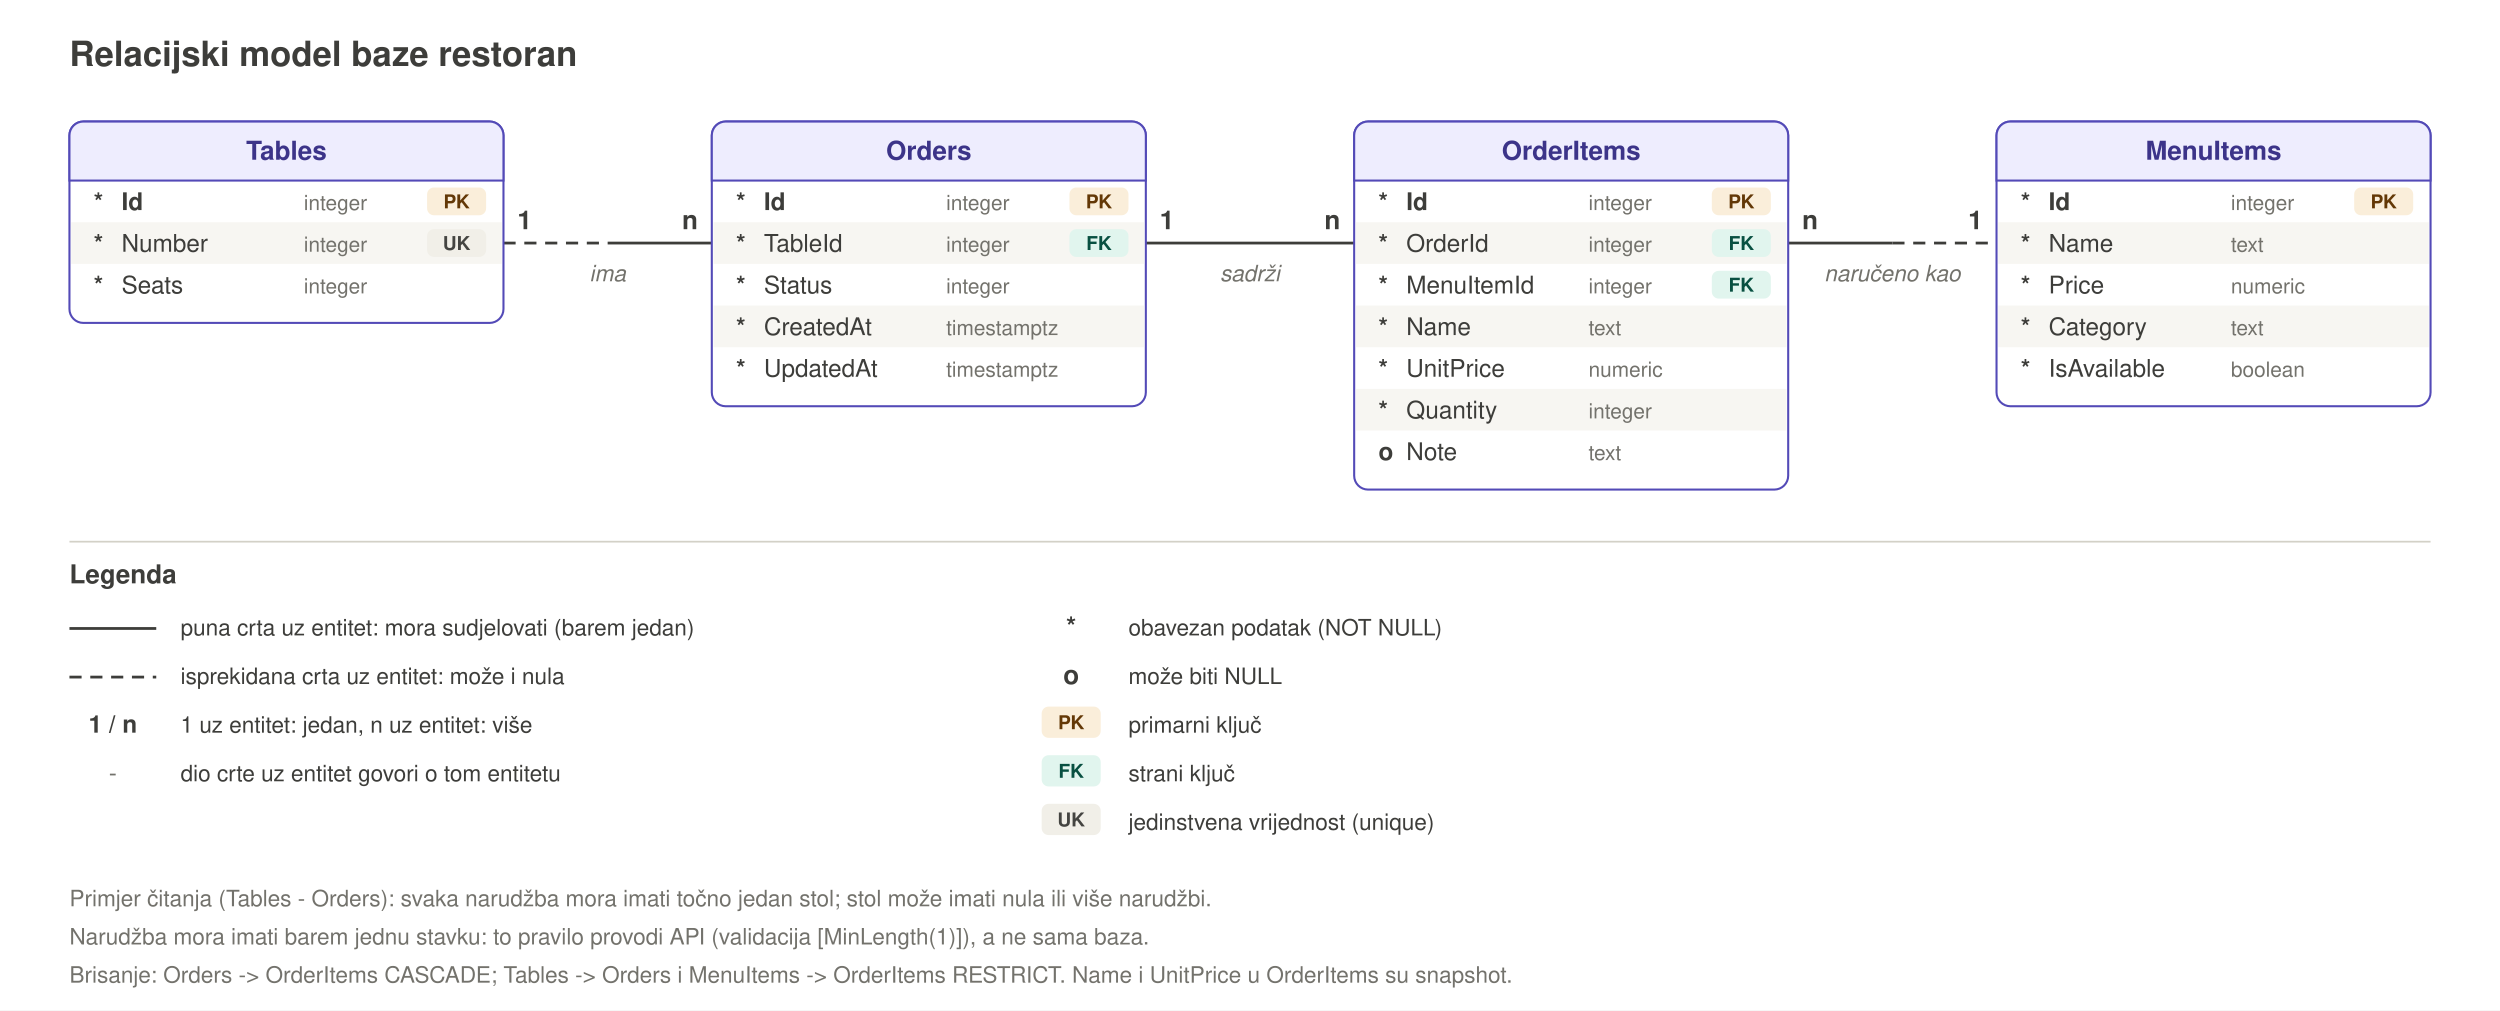
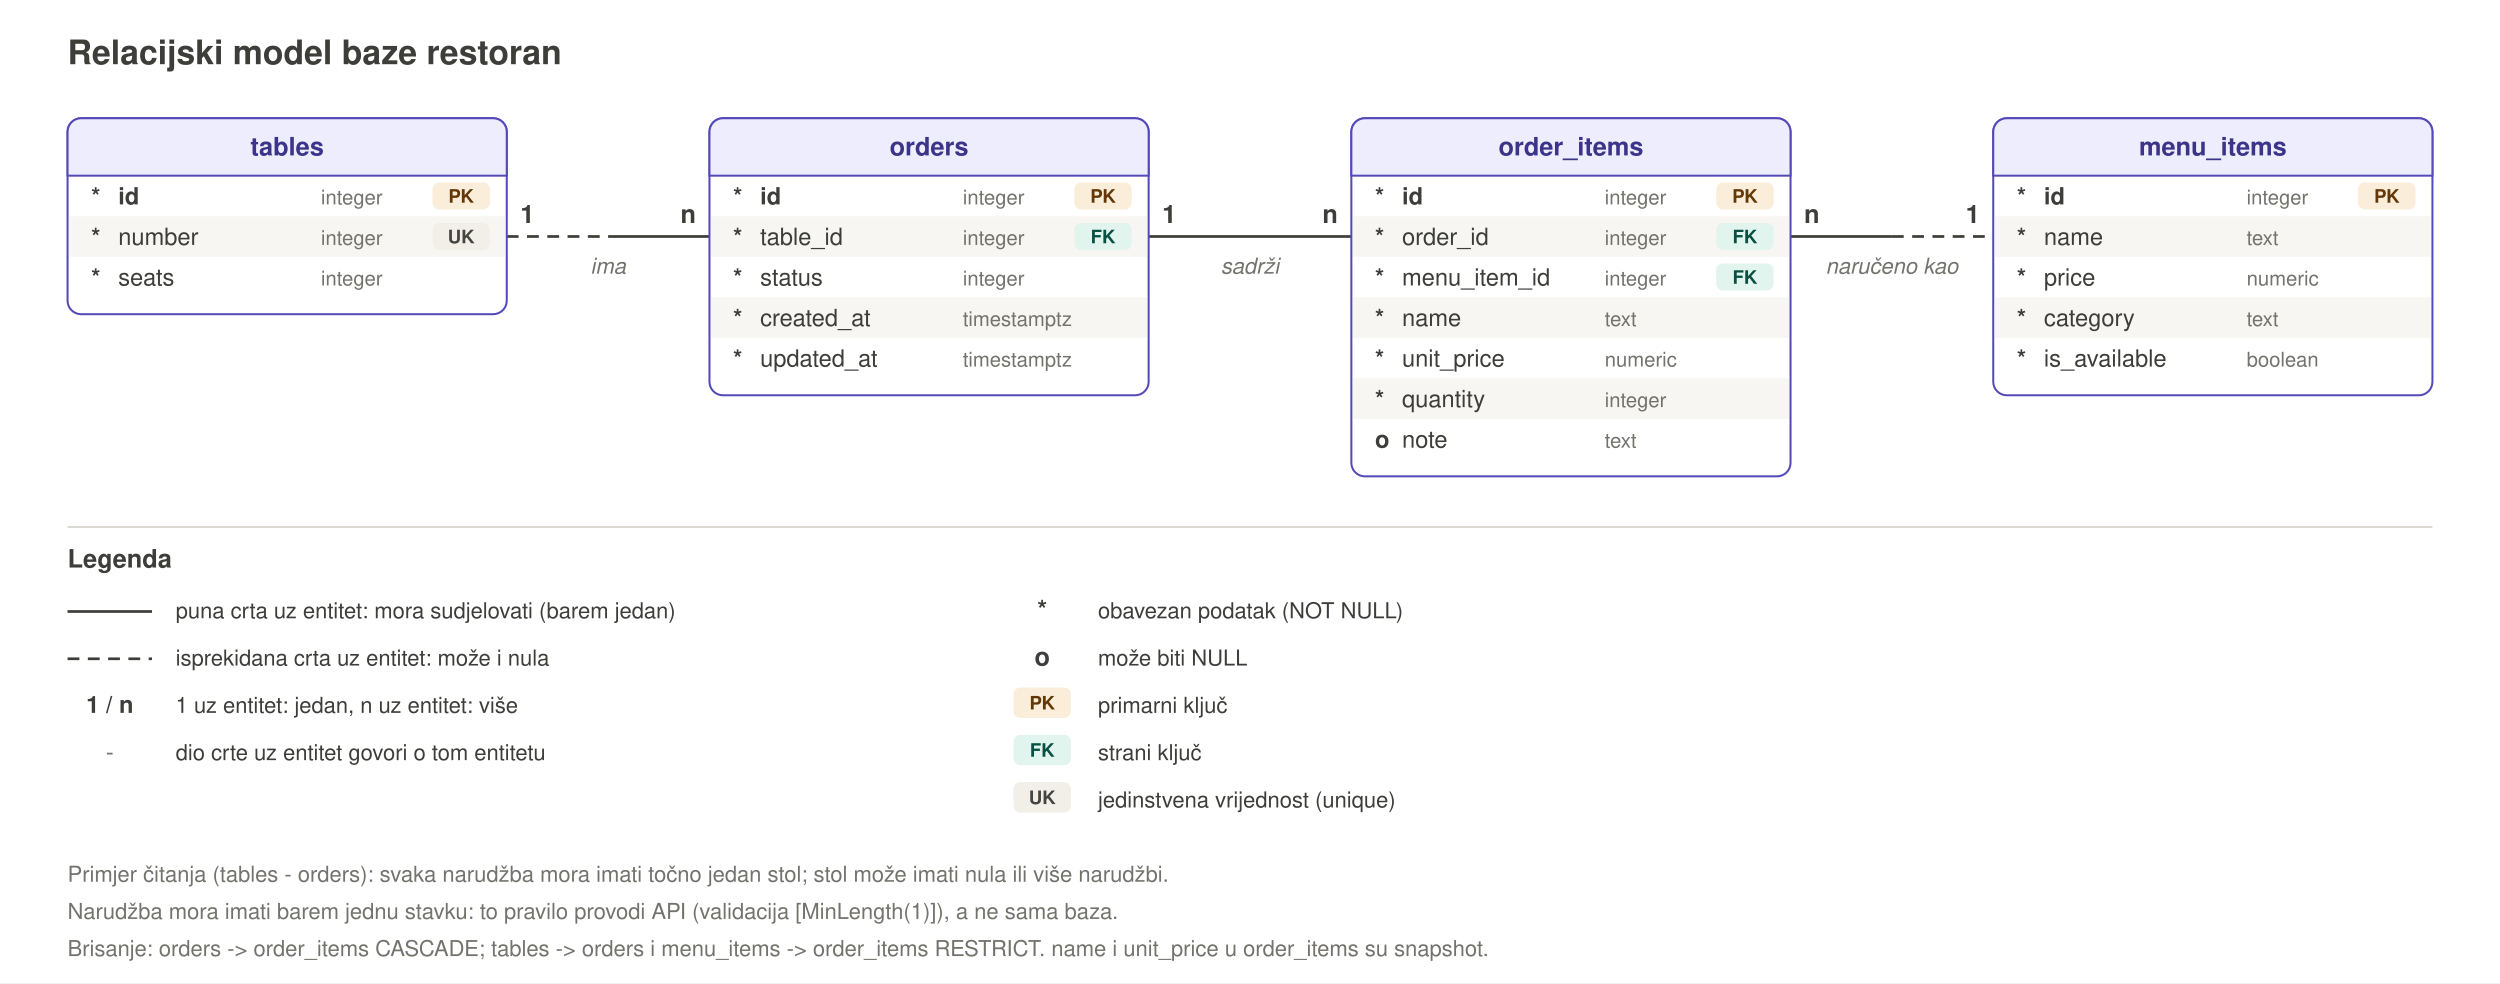
- <svg xmlns="http://www.w3.org/2000/svg" width="1440" height="582" viewBox="0 0 1440 582" font-family="Segoe UI, Helvetica, Arial, sans-serif">
-   <rect width="1440" height="582" fill="#ffffff" />
+ <svg xmlns="http://www.w3.org/2000/svg" width="1480" height="582" viewBox="0 0 1480 582" font-family="Segoe UI, Helvetica, Arial, sans-serif">
+   <rect width="1480" height="582" fill="#ffffff" />
  <text x="40" y="38" font-size="20" font-weight="600" fill="#3d3d3a">Relacijski model baze restoran</text>
-   <line x1="290" y1="140.0" x2="350.0" y2="140.0" stroke="#3d3d3a" stroke-width="1.6" stroke-dasharray="7 5" />
-   <line x1="350.0" y1="140.0" x2="410" y2="140.0" stroke="#3d3d3a" stroke-width="1.6" />
-   <text x="298" y="132.0" font-size="15" font-weight="600" fill="#3d3d3a">1</text>
-   <text x="402" y="132.0" font-size="15" font-weight="600" fill="#3d3d3a" text-anchor="end">n</text>
-   <text x="350.0" y="162.0" font-size="13" fill="#73726c" text-anchor="middle" font-style="italic">ima</text>
-   <line x1="660" y1="140.0" x2="720.0" y2="140.0" stroke="#3d3d3a" stroke-width="1.6" />
-   <line x1="720.0" y1="140.0" x2="780" y2="140.0" stroke="#3d3d3a" stroke-width="1.6" />
-   <text x="668" y="132.0" font-size="15" font-weight="600" fill="#3d3d3a">1</text>
-   <text x="772" y="132.0" font-size="15" font-weight="600" fill="#3d3d3a" text-anchor="end">n</text>
-   <text x="720.0" y="162.0" font-size="13" fill="#73726c" text-anchor="middle" font-style="italic">sadrži</text>
-   <line x1="1030" y1="140.0" x2="1090.0" y2="140.0" stroke="#3d3d3a" stroke-width="1.6" />
-   <line x1="1090.0" y1="140.0" x2="1150" y2="140.0" stroke="#3d3d3a" stroke-width="1.6" stroke-dasharray="7 5" />
-   <text x="1038" y="132.0" font-size="15" font-weight="600" fill="#3d3d3a">n</text>
-   <text x="1142" y="132.0" font-size="15" font-weight="600" fill="#3d3d3a" text-anchor="end">1</text>
-   <text x="1090.0" y="162.0" font-size="13" fill="#73726c" text-anchor="middle" font-style="italic">naručeno kao</text>
-   <rect x="40" y="70" width="250" height="116" rx="8" fill="#ffffff" stroke="#534AB7" stroke-width="1.2" />
-   <path d="M40 78 a8 8 0 0 1 8 -8 h234 a8 8 0 0 1 8 8 v26 h-250 z" fill="#EEEDFE" stroke="#534AB7" stroke-width="1.2" />
-   <text x="165.0" y="92.0" font-size="15" font-weight="600" fill="#3C3489" text-anchor="middle">Tables</text>
+   <line x1="300" y1="140.0" x2="360.0" y2="140.0" stroke="#3d3d3a" stroke-width="1.6" stroke-dasharray="7 5" />
+   <line x1="360.0" y1="140.0" x2="420" y2="140.0" stroke="#3d3d3a" stroke-width="1.6" />
+   <text x="308" y="132.0" font-size="15" font-weight="600" fill="#3d3d3a">1</text>
+   <text x="412" y="132.0" font-size="15" font-weight="600" fill="#3d3d3a" text-anchor="end">n</text>
+   <text x="360.0" y="162.0" font-size="13" fill="#73726c" text-anchor="middle" font-style="italic">ima</text>
+   <line x1="680" y1="140.0" x2="740.0" y2="140.0" stroke="#3d3d3a" stroke-width="1.6" />
+   <line x1="740.0" y1="140.0" x2="800" y2="140.0" stroke="#3d3d3a" stroke-width="1.6" />
+   <text x="688" y="132.0" font-size="15" font-weight="600" fill="#3d3d3a">1</text>
+   <text x="792" y="132.0" font-size="15" font-weight="600" fill="#3d3d3a" text-anchor="end">n</text>
+   <text x="740.0" y="162.0" font-size="13" fill="#73726c" text-anchor="middle" font-style="italic">sadrži</text>
+   <line x1="1060" y1="140.0" x2="1120.0" y2="140.0" stroke="#3d3d3a" stroke-width="1.6" />
+   <line x1="1120.0" y1="140.0" x2="1180" y2="140.0" stroke="#3d3d3a" stroke-width="1.6" stroke-dasharray="7 5" />
+   <text x="1068" y="132.0" font-size="15" font-weight="600" fill="#3d3d3a">n</text>
+   <text x="1172" y="132.0" font-size="15" font-weight="600" fill="#3d3d3a" text-anchor="end">1</text>
+   <text x="1120.0" y="162.0" font-size="13" fill="#73726c" text-anchor="middle" font-style="italic">naručeno kao</text>
+   <rect x="40" y="70" width="260" height="116" rx="8" fill="#ffffff" stroke="#534AB7" stroke-width="1.2" />
+   <path d="M40 78 a8 8 0 0 1 8 -8 h244 a8 8 0 0 1 8 8 v26 h-260 z" fill="#EEEDFE" stroke="#534AB7" stroke-width="1.2" />
+   <text x="170.0" y="92.0" font-size="15" font-weight="600" fill="#3C3489" text-anchor="middle">tables</text>
  <text x="54" y="121.0" font-size="14" font-weight="600" fill="#3d3d3a">*</text>
-   <text x="70" y="121.0" font-size="14" fill="#3d3d3a" font-weight="600">Id</text>
-   <text x="175" y="121.0" font-size="12" fill="#73726c">integer</text>
-   <rect x="246" y="108" width="34" height="16" rx="4" fill="#FAEEDA" />
-   <text x="263" y="120.0" font-size="11" font-weight="600" fill="#633806" text-anchor="middle">PK</text>
-   <rect x="41" y="128" width="248" height="24" fill="#F7F6F2" />
+   <text x="70" y="121.0" font-size="14" fill="#3d3d3a" font-weight="600">id</text>
+   <text x="190" y="121.0" font-size="12" fill="#73726c">integer</text>
+   <rect x="256" y="108" width="34" height="16" rx="4" fill="#FAEEDA" />
+   <text x="273" y="120.0" font-size="11" font-weight="600" fill="#633806" text-anchor="middle">PK</text>
+   <rect x="41" y="128" width="258" height="24" fill="#F7F6F2" />
  <text x="54" y="145.0" font-size="14" font-weight="600" fill="#3d3d3a">*</text>
-   <text x="70" y="145.0" font-size="14" fill="#3d3d3a">Number</text>
-   <text x="175" y="145.0" font-size="12" fill="#73726c">integer</text>
-   <rect x="246" y="132" width="34" height="16" rx="4" fill="#F1EFE8" />
-   <text x="263" y="144.0" font-size="11" font-weight="600" fill="#444441" text-anchor="middle">UK</text>
+   <text x="70" y="145.0" font-size="14" fill="#3d3d3a">number</text>
+   <text x="190" y="145.0" font-size="12" fill="#73726c">integer</text>
+   <rect x="256" y="132" width="34" height="16" rx="4" fill="#F1EFE8" />
+   <text x="273" y="144.0" font-size="11" font-weight="600" fill="#444441" text-anchor="middle">UK</text>
  <text x="54" y="169.0" font-size="14" font-weight="600" fill="#3d3d3a">*</text>
-   <text x="70" y="169.0" font-size="14" fill="#3d3d3a">Seats</text>
-   <text x="175" y="169.0" font-size="12" fill="#73726c">integer</text>
-   <rect x="410" y="70" width="250" height="164" rx="8" fill="#ffffff" stroke="#534AB7" stroke-width="1.2" />
-   <path d="M410 78 a8 8 0 0 1 8 -8 h234 a8 8 0 0 1 8 8 v26 h-250 z" fill="#EEEDFE" stroke="#534AB7" stroke-width="1.2" />
-   <text x="535.0" y="92.0" font-size="15" font-weight="600" fill="#3C3489" text-anchor="middle">Orders</text>
-   <text x="424" y="121.0" font-size="14" font-weight="600" fill="#3d3d3a">*</text>
-   <text x="440" y="121.0" font-size="14" fill="#3d3d3a" font-weight="600">Id</text>
-   <text x="545" y="121.0" font-size="12" fill="#73726c">integer</text>
-   <rect x="616" y="108" width="34" height="16" rx="4" fill="#FAEEDA" />
-   <text x="633" y="120.0" font-size="11" font-weight="600" fill="#633806" text-anchor="middle">PK</text>
-   <rect x="411" y="128" width="248" height="24" fill="#F7F6F2" />
-   <text x="424" y="145.0" font-size="14" font-weight="600" fill="#3d3d3a">*</text>
-   <text x="440" y="145.0" font-size="14" fill="#3d3d3a">TableId</text>
-   <text x="545" y="145.0" font-size="12" fill="#73726c">integer</text>
-   <rect x="616" y="132" width="34" height="16" rx="4" fill="#E1F5EE" />
-   <text x="633" y="144.0" font-size="11" font-weight="600" fill="#085041" text-anchor="middle">FK</text>
-   <text x="424" y="169.0" font-size="14" font-weight="600" fill="#3d3d3a">*</text>
-   <text x="440" y="169.0" font-size="14" fill="#3d3d3a">Status</text>
-   <text x="545" y="169.0" font-size="12" fill="#73726c">integer</text>
-   <rect x="411" y="176" width="248" height="24" fill="#F7F6F2" />
-   <text x="424" y="193.0" font-size="14" font-weight="600" fill="#3d3d3a">*</text>
-   <text x="440" y="193.0" font-size="14" fill="#3d3d3a">CreatedAt</text>
-   <text x="545" y="193.0" font-size="12" fill="#73726c">timestamptz</text>
-   <text x="424" y="217.0" font-size="14" font-weight="600" fill="#3d3d3a">*</text>
-   <text x="440" y="217.0" font-size="14" fill="#3d3d3a">UpdatedAt</text>
-   <text x="545" y="217.0" font-size="12" fill="#73726c">timestamptz</text>
-   <rect x="780" y="70" width="250" height="212" rx="8" fill="#ffffff" stroke="#534AB7" stroke-width="1.2" />
-   <path d="M780 78 a8 8 0 0 1 8 -8 h234 a8 8 0 0 1 8 8 v26 h-250 z" fill="#EEEDFE" stroke="#534AB7" stroke-width="1.2" />
-   <text x="905.0" y="92.0" font-size="15" font-weight="600" fill="#3C3489" text-anchor="middle">OrderItems</text>
-   <text x="794" y="121.0" font-size="14" font-weight="600" fill="#3d3d3a">*</text>
-   <text x="810" y="121.0" font-size="14" fill="#3d3d3a" font-weight="600">Id</text>
-   <text x="915" y="121.0" font-size="12" fill="#73726c">integer</text>
-   <rect x="986" y="108" width="34" height="16" rx="4" fill="#FAEEDA" />
-   <text x="1003" y="120.0" font-size="11" font-weight="600" fill="#633806" text-anchor="middle">PK</text>
-   <rect x="781" y="128" width="248" height="24" fill="#F7F6F2" />
-   <text x="794" y="145.0" font-size="14" font-weight="600" fill="#3d3d3a">*</text>
-   <text x="810" y="145.0" font-size="14" fill="#3d3d3a">OrderId</text>
-   <text x="915" y="145.0" font-size="12" fill="#73726c">integer</text>
-   <rect x="986" y="132" width="34" height="16" rx="4" fill="#E1F5EE" />
-   <text x="1003" y="144.0" font-size="11" font-weight="600" fill="#085041" text-anchor="middle">FK</text>
-   <text x="794" y="169.0" font-size="14" font-weight="600" fill="#3d3d3a">*</text>
-   <text x="810" y="169.0" font-size="14" fill="#3d3d3a">MenuItemId</text>
-   <text x="915" y="169.0" font-size="12" fill="#73726c">integer</text>
-   <rect x="986" y="156" width="34" height="16" rx="4" fill="#E1F5EE" />
-   <text x="1003" y="168.0" font-size="11" font-weight="600" fill="#085041" text-anchor="middle">FK</text>
-   <rect x="781" y="176" width="248" height="24" fill="#F7F6F2" />
-   <text x="794" y="193.0" font-size="14" font-weight="600" fill="#3d3d3a">*</text>
-   <text x="810" y="193.0" font-size="14" fill="#3d3d3a">Name</text>
-   <text x="915" y="193.0" font-size="12" fill="#73726c">text</text>
-   <text x="794" y="217.0" font-size="14" font-weight="600" fill="#3d3d3a">*</text>
-   <text x="810" y="217.0" font-size="14" fill="#3d3d3a">UnitPrice</text>
-   <text x="915" y="217.0" font-size="12" fill="#73726c">numeric</text>
-   <rect x="781" y="224" width="248" height="24" fill="#F7F6F2" />
-   <text x="794" y="241.0" font-size="14" font-weight="600" fill="#3d3d3a">*</text>
-   <text x="810" y="241.0" font-size="14" fill="#3d3d3a">Quantity</text>
-   <text x="915" y="241.0" font-size="12" fill="#73726c">integer</text>
-   <text x="794" y="265.0" font-size="14" font-weight="600" fill="#3d3d3a">o</text>
-   <text x="810" y="265.0" font-size="14" fill="#3d3d3a">Note</text>
-   <text x="915" y="265.0" font-size="12" fill="#73726c">text</text>
-   <rect x="1150" y="70" width="250" height="164" rx="8" fill="#ffffff" stroke="#534AB7" stroke-width="1.2" />
-   <path d="M1150 78 a8 8 0 0 1 8 -8 h234 a8 8 0 0 1 8 8 v26 h-250 z" fill="#EEEDFE" stroke="#534AB7" stroke-width="1.2" />
-   <text x="1275.0" y="92.0" font-size="15" font-weight="600" fill="#3C3489" text-anchor="middle">MenuItems</text>
-   <text x="1164" y="121.0" font-size="14" font-weight="600" fill="#3d3d3a">*</text>
-   <text x="1180" y="121.0" font-size="14" fill="#3d3d3a" font-weight="600">Id</text>
-   <text x="1285" y="121.0" font-size="12" fill="#73726c">integer</text>
-   <rect x="1356" y="108" width="34" height="16" rx="4" fill="#FAEEDA" />
-   <text x="1373" y="120.0" font-size="11" font-weight="600" fill="#633806" text-anchor="middle">PK</text>
-   <rect x="1151" y="128" width="248" height="24" fill="#F7F6F2" />
-   <text x="1164" y="145.0" font-size="14" font-weight="600" fill="#3d3d3a">*</text>
-   <text x="1180" y="145.0" font-size="14" fill="#3d3d3a">Name</text>
-   <text x="1285" y="145.0" font-size="12" fill="#73726c">text</text>
-   <text x="1164" y="169.0" font-size="14" font-weight="600" fill="#3d3d3a">*</text>
-   <text x="1180" y="169.0" font-size="14" fill="#3d3d3a">Price</text>
-   <text x="1285" y="169.0" font-size="12" fill="#73726c">numeric</text>
-   <rect x="1151" y="176" width="248" height="24" fill="#F7F6F2" />
-   <text x="1164" y="193.0" font-size="14" font-weight="600" fill="#3d3d3a">*</text>
-   <text x="1180" y="193.0" font-size="14" fill="#3d3d3a">Category</text>
-   <text x="1285" y="193.0" font-size="12" fill="#73726c">text</text>
-   <text x="1164" y="217.0" font-size="14" font-weight="600" fill="#3d3d3a">*</text>
-   <text x="1180" y="217.0" font-size="14" fill="#3d3d3a">IsAvailable</text>
-   <text x="1285" y="217.0" font-size="12" fill="#73726c">boolean</text>
-   <line x1="40" y1="312" x2="1400" y2="312" stroke="#D3D1C7" stroke-width="1" />
+   <text x="70" y="169.0" font-size="14" fill="#3d3d3a">seats</text>
+   <text x="190" y="169.0" font-size="12" fill="#73726c">integer</text>
+   <rect x="420" y="70" width="260" height="164" rx="8" fill="#ffffff" stroke="#534AB7" stroke-width="1.2" />
+   <path d="M420 78 a8 8 0 0 1 8 -8 h244 a8 8 0 0 1 8 8 v26 h-260 z" fill="#EEEDFE" stroke="#534AB7" stroke-width="1.2" />
+   <text x="550.0" y="92.0" font-size="15" font-weight="600" fill="#3C3489" text-anchor="middle">orders</text>
+   <text x="434" y="121.0" font-size="14" font-weight="600" fill="#3d3d3a">*</text>
+   <text x="450" y="121.0" font-size="14" fill="#3d3d3a" font-weight="600">id</text>
+   <text x="570" y="121.0" font-size="12" fill="#73726c">integer</text>
+   <rect x="636" y="108" width="34" height="16" rx="4" fill="#FAEEDA" />
+   <text x="653" y="120.0" font-size="11" font-weight="600" fill="#633806" text-anchor="middle">PK</text>
+   <rect x="421" y="128" width="258" height="24" fill="#F7F6F2" />
+   <text x="434" y="145.0" font-size="14" font-weight="600" fill="#3d3d3a">*</text>
+   <text x="450" y="145.0" font-size="14" fill="#3d3d3a">table_id</text>
+   <text x="570" y="145.0" font-size="12" fill="#73726c">integer</text>
+   <rect x="636" y="132" width="34" height="16" rx="4" fill="#E1F5EE" />
+   <text x="653" y="144.0" font-size="11" font-weight="600" fill="#085041" text-anchor="middle">FK</text>
+   <text x="434" y="169.0" font-size="14" font-weight="600" fill="#3d3d3a">*</text>
+   <text x="450" y="169.0" font-size="14" fill="#3d3d3a">status</text>
+   <text x="570" y="169.0" font-size="12" fill="#73726c">integer</text>
+   <rect x="421" y="176" width="258" height="24" fill="#F7F6F2" />
+   <text x="434" y="193.0" font-size="14" font-weight="600" fill="#3d3d3a">*</text>
+   <text x="450" y="193.0" font-size="14" fill="#3d3d3a">created_at</text>
+   <text x="570" y="193.0" font-size="12" fill="#73726c">timestamptz</text>
+   <text x="434" y="217.0" font-size="14" font-weight="600" fill="#3d3d3a">*</text>
+   <text x="450" y="217.0" font-size="14" fill="#3d3d3a">updated_at</text>
+   <text x="570" y="217.0" font-size="12" fill="#73726c">timestamptz</text>
+   <rect x="800" y="70" width="260" height="212" rx="8" fill="#ffffff" stroke="#534AB7" stroke-width="1.2" />
+   <path d="M800 78 a8 8 0 0 1 8 -8 h244 a8 8 0 0 1 8 8 v26 h-260 z" fill="#EEEDFE" stroke="#534AB7" stroke-width="1.2" />
+   <text x="930.0" y="92.0" font-size="15" font-weight="600" fill="#3C3489" text-anchor="middle">order_items</text>
+   <text x="814" y="121.0" font-size="14" font-weight="600" fill="#3d3d3a">*</text>
+   <text x="830" y="121.0" font-size="14" fill="#3d3d3a" font-weight="600">id</text>
+   <text x="950" y="121.0" font-size="12" fill="#73726c">integer</text>
+   <rect x="1016" y="108" width="34" height="16" rx="4" fill="#FAEEDA" />
+   <text x="1033" y="120.0" font-size="11" font-weight="600" fill="#633806" text-anchor="middle">PK</text>
+   <rect x="801" y="128" width="258" height="24" fill="#F7F6F2" />
+   <text x="814" y="145.0" font-size="14" font-weight="600" fill="#3d3d3a">*</text>
+   <text x="830" y="145.0" font-size="14" fill="#3d3d3a">order_id</text>
+   <text x="950" y="145.0" font-size="12" fill="#73726c">integer</text>
+   <rect x="1016" y="132" width="34" height="16" rx="4" fill="#E1F5EE" />
+   <text x="1033" y="144.0" font-size="11" font-weight="600" fill="#085041" text-anchor="middle">FK</text>
+   <text x="814" y="169.0" font-size="14" font-weight="600" fill="#3d3d3a">*</text>
+   <text x="830" y="169.0" font-size="14" fill="#3d3d3a">menu_item_id</text>
+   <text x="950" y="169.0" font-size="12" fill="#73726c">integer</text>
+   <rect x="1016" y="156" width="34" height="16" rx="4" fill="#E1F5EE" />
+   <text x="1033" y="168.0" font-size="11" font-weight="600" fill="#085041" text-anchor="middle">FK</text>
+   <rect x="801" y="176" width="258" height="24" fill="#F7F6F2" />
+   <text x="814" y="193.0" font-size="14" font-weight="600" fill="#3d3d3a">*</text>
+   <text x="830" y="193.0" font-size="14" fill="#3d3d3a">name</text>
+   <text x="950" y="193.0" font-size="12" fill="#73726c">text</text>
+   <text x="814" y="217.0" font-size="14" font-weight="600" fill="#3d3d3a">*</text>
+   <text x="830" y="217.0" font-size="14" fill="#3d3d3a">unit_price</text>
+   <text x="950" y="217.0" font-size="12" fill="#73726c">numeric</text>
+   <rect x="801" y="224" width="258" height="24" fill="#F7F6F2" />
+   <text x="814" y="241.0" font-size="14" font-weight="600" fill="#3d3d3a">*</text>
+   <text x="830" y="241.0" font-size="14" fill="#3d3d3a">quantity</text>
+   <text x="950" y="241.0" font-size="12" fill="#73726c">integer</text>
+   <text x="814" y="265.0" font-size="14" font-weight="600" fill="#3d3d3a">o</text>
+   <text x="830" y="265.0" font-size="14" fill="#3d3d3a">note</text>
+   <text x="950" y="265.0" font-size="12" fill="#73726c">text</text>
+   <rect x="1180" y="70" width="260" height="164" rx="8" fill="#ffffff" stroke="#534AB7" stroke-width="1.2" />
+   <path d="M1180 78 a8 8 0 0 1 8 -8 h244 a8 8 0 0 1 8 8 v26 h-260 z" fill="#EEEDFE" stroke="#534AB7" stroke-width="1.2" />
+   <text x="1310.0" y="92.0" font-size="15" font-weight="600" fill="#3C3489" text-anchor="middle">menu_items</text>
+   <text x="1194" y="121.0" font-size="14" font-weight="600" fill="#3d3d3a">*</text>
+   <text x="1210" y="121.0" font-size="14" fill="#3d3d3a" font-weight="600">id</text>
+   <text x="1330" y="121.0" font-size="12" fill="#73726c">integer</text>
+   <rect x="1396" y="108" width="34" height="16" rx="4" fill="#FAEEDA" />
+   <text x="1413" y="120.0" font-size="11" font-weight="600" fill="#633806" text-anchor="middle">PK</text>
+   <rect x="1181" y="128" width="258" height="24" fill="#F7F6F2" />
+   <text x="1194" y="145.0" font-size="14" font-weight="600" fill="#3d3d3a">*</text>
+   <text x="1210" y="145.0" font-size="14" fill="#3d3d3a">name</text>
+   <text x="1330" y="145.0" font-size="12" fill="#73726c">text</text>
+   <text x="1194" y="169.0" font-size="14" font-weight="600" fill="#3d3d3a">*</text>
+   <text x="1210" y="169.0" font-size="14" fill="#3d3d3a">price</text>
+   <text x="1330" y="169.0" font-size="12" fill="#73726c">numeric</text>
+   <rect x="1181" y="176" width="258" height="24" fill="#F7F6F2" />
+   <text x="1194" y="193.0" font-size="14" font-weight="600" fill="#3d3d3a">*</text>
+   <text x="1210" y="193.0" font-size="14" fill="#3d3d3a">category</text>
+   <text x="1330" y="193.0" font-size="12" fill="#73726c">text</text>
+   <text x="1194" y="217.0" font-size="14" font-weight="600" fill="#3d3d3a">*</text>
+   <text x="1210" y="217.0" font-size="14" fill="#3d3d3a">is_available</text>
+   <text x="1330" y="217.0" font-size="12" fill="#73726c">boolean</text>
+   <line x1="40" y1="312" x2="1440" y2="312" stroke="#D3D1C7" stroke-width="1" />
  <text x="40" y="336" font-size="15" font-weight="600" fill="#3d3d3a">Legenda</text>
  <line x1="40" y1="362" x2="90" y2="362" stroke="#3d3d3a" stroke-width="1.6" />
  <text x="104" y="366" font-size="13" fill="#3d3d3a">puna crta uz entitet: mora sudjelovati (barem jedan)</text>
  <line x1="40" y1="390" x2="90" y2="390" stroke="#3d3d3a" stroke-width="1.6" stroke-dasharray="7 5" />
  <text x="104" y="394" font-size="13" fill="#3d3d3a">isprekidana crta uz entitet: može i nula</text>
  <text x="65" y="422" font-size="14" font-weight="600" fill="#3d3d3a" text-anchor="middle">1 / n</text>
  <text x="104" y="422" font-size="13" fill="#3d3d3a">1 uz entitet: jedan,   n uz entitet: više</text>
  <text x="65" y="450" font-size="14" fill="#73726c" text-anchor="middle">-</text>
  <text x="104" y="450" font-size="13" fill="#3d3d3a">dio crte uz entitet govori o tom entitetu</text>
  <text x="617" y="366" font-size="15" font-weight="600" fill="#3d3d3a" text-anchor="middle">*</text>
  <text x="650" y="366" font-size="13" fill="#3d3d3a">obavezan podatak (NOT NULL)</text>
  <text x="617" y="394" font-size="15" font-weight="600" fill="#3d3d3a" text-anchor="middle">o</text>
  <text x="650" y="394" font-size="13" fill="#3d3d3a">može biti NULL</text>
  <rect x="600" y="407" width="34" height="18" rx="4" fill="#FAEEDA" />
  <text x="617" y="420" font-size="11" font-weight="600" fill="#633806" text-anchor="middle">PK</text>
  <text x="650" y="422" font-size="13" fill="#3d3d3a">primarni ključ</text>
  <rect x="600" y="435" width="34" height="18" rx="4" fill="#E1F5EE" />
  <text x="617" y="448" font-size="11" font-weight="600" fill="#085041" text-anchor="middle">FK</text>
  <text x="650" y="450" font-size="13" fill="#3d3d3a">strani ključ</text>
  <rect x="600" y="463" width="34" height="18" rx="4" fill="#F1EFE8" />
  <text x="617" y="476" font-size="11" font-weight="600" fill="#444441" text-anchor="middle">UK</text>
  <text x="650" y="478" font-size="13" fill="#3d3d3a">jedinstvena vrijednost (unique)</text>
-   <text x="40" y="522" font-size="13" fill="#73726c">Primjer čitanja (Tables - Orders): svaka narudžba mora imati točno jedan stol; stol može imati nula ili više narudžbi.</text>
+   <text x="40" y="522" font-size="13" fill="#73726c">Primjer čitanja (tables - orders): svaka narudžba mora imati točno jedan stol; stol može imati nula ili više narudžbi.</text>
  <text x="40" y="544" font-size="13" fill="#73726c">Narudžba mora imati barem jednu stavku: to pravilo provodi API (validacija [MinLength(1)]), a ne sama baza.</text>
-   <text x="40" y="566" font-size="13" fill="#73726c">Brisanje: Orders -&gt; OrderItems CASCADE; Tables -&gt; Orders i MenuItems -&gt; OrderItems RESTRICT. Name i UnitPrice u OrderItems su snapshot.</text>
+   <text x="40" y="566" font-size="13" fill="#73726c">Brisanje: orders -&gt; order_items CASCADE; tables -&gt; orders i menu_items -&gt; order_items RESTRICT. name i unit_price u order_items su snapshot.</text>
</svg>
